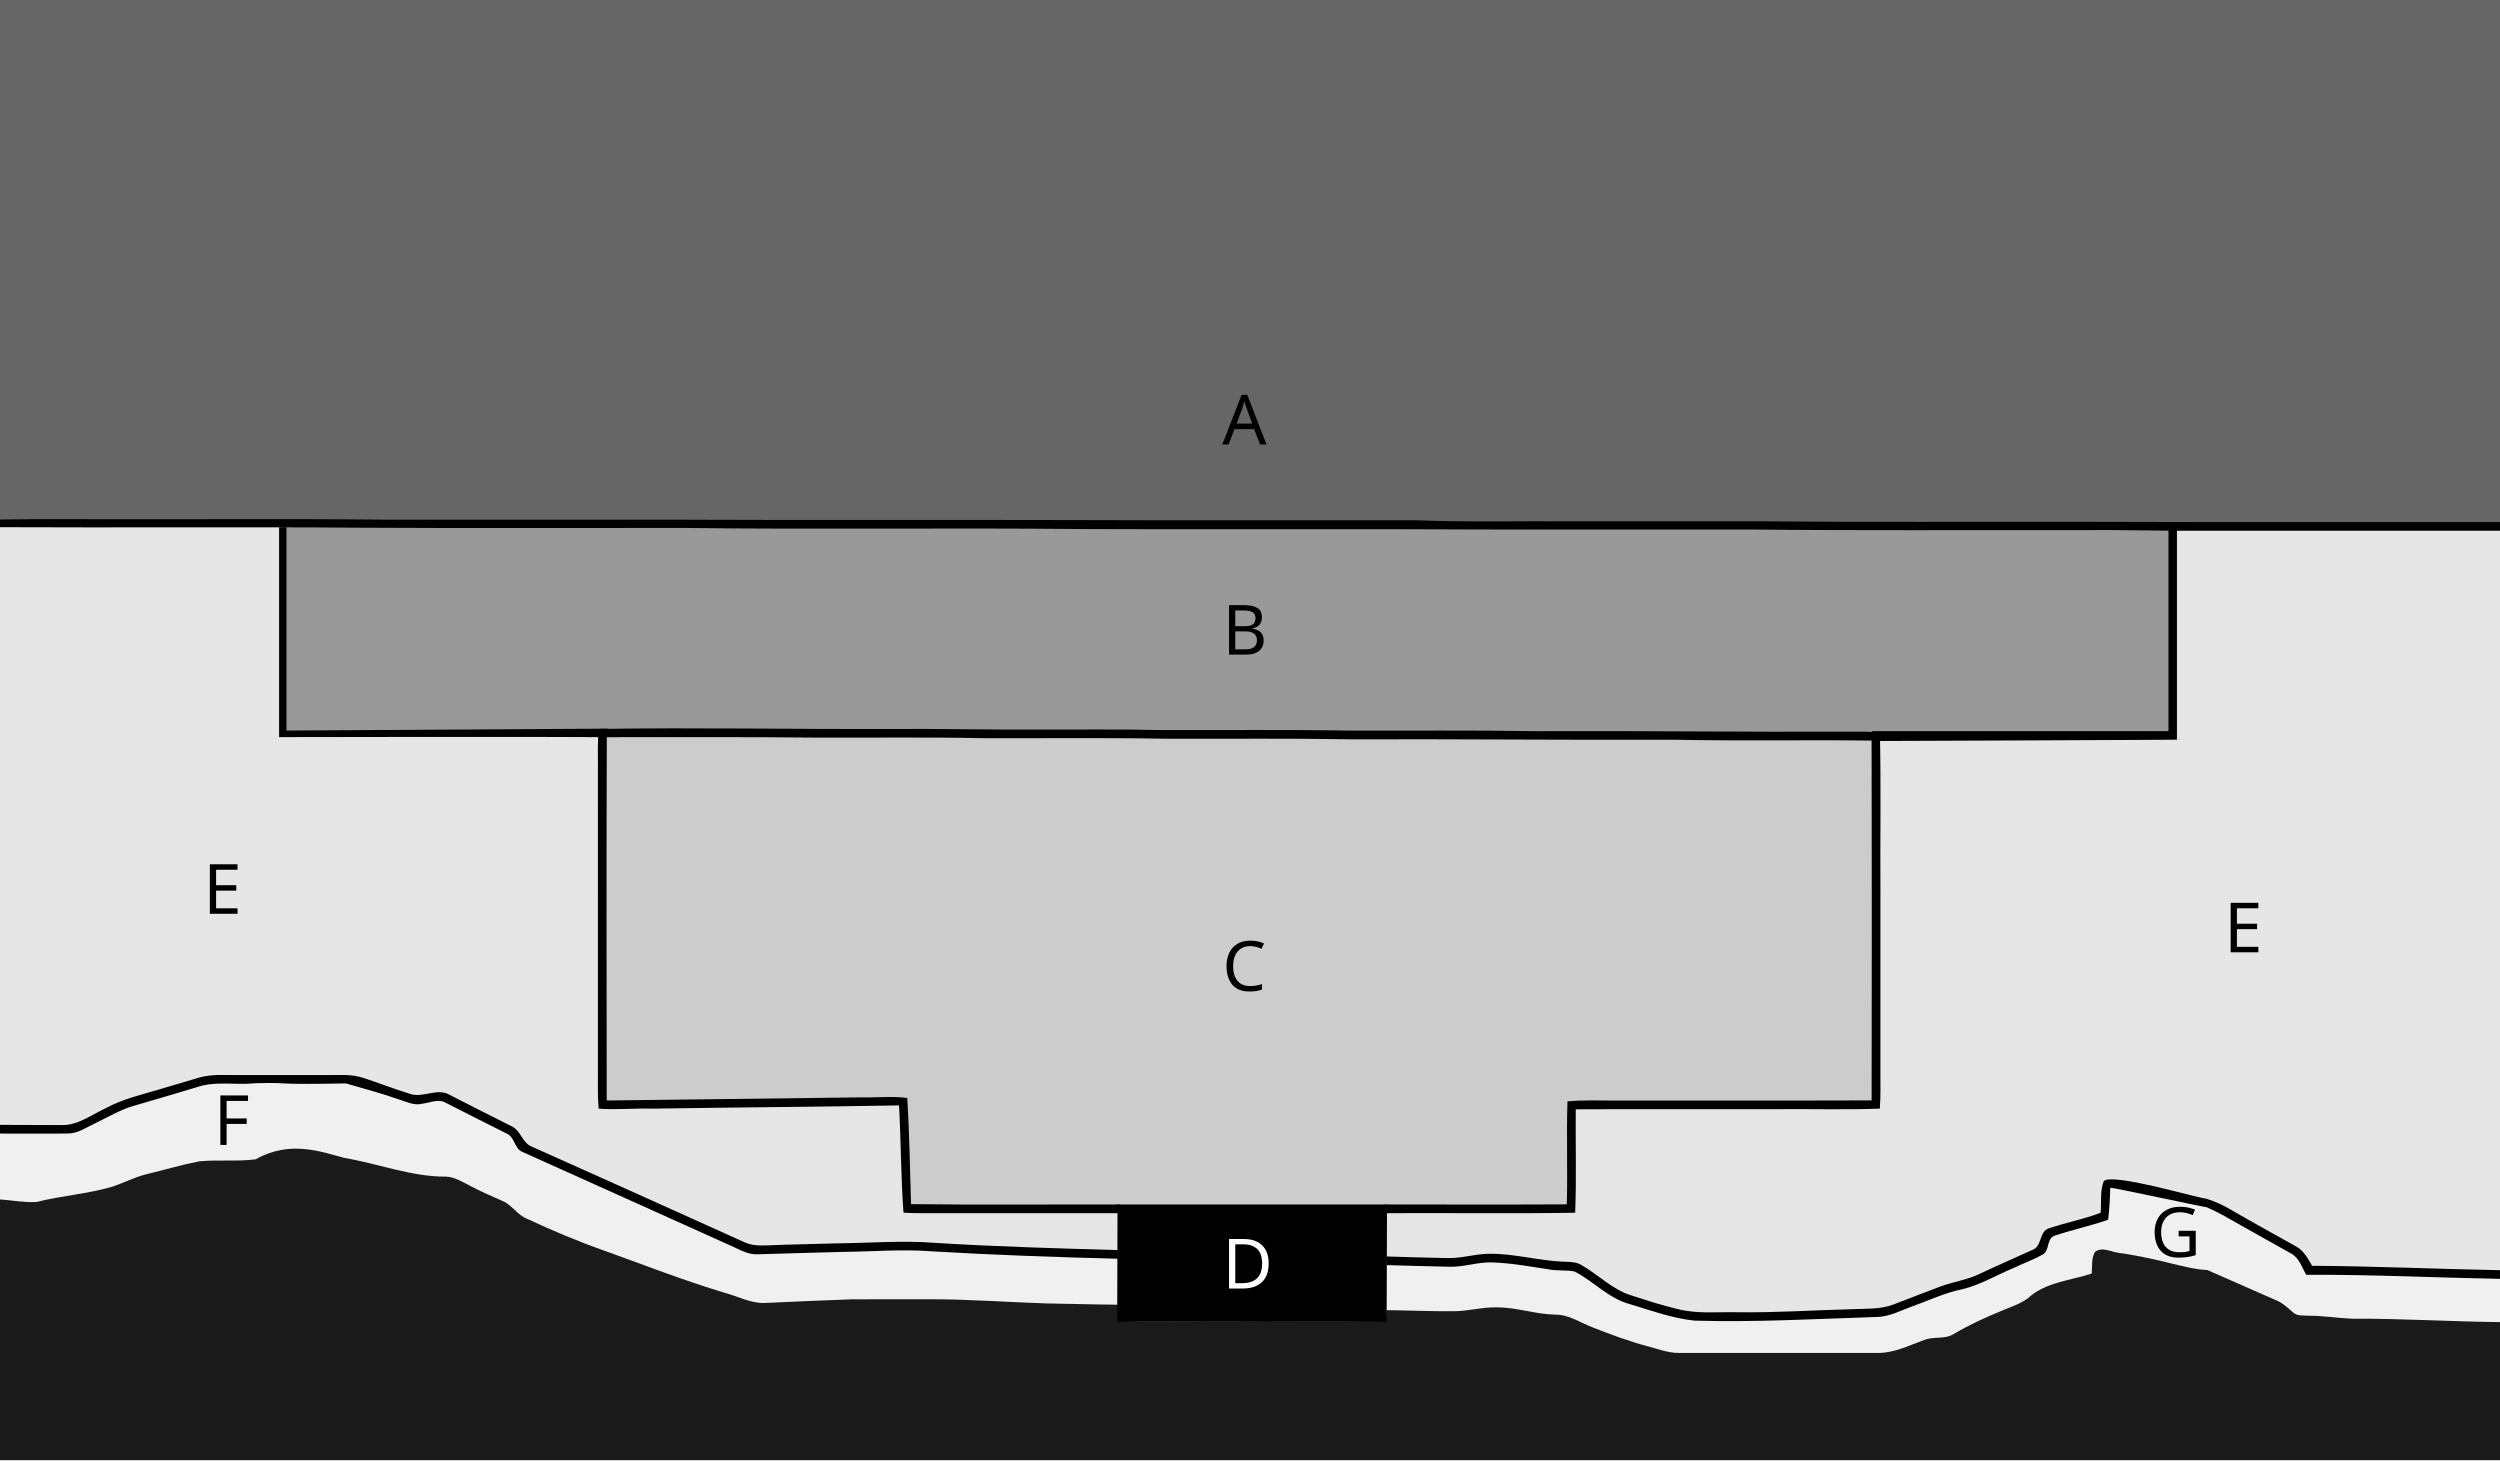
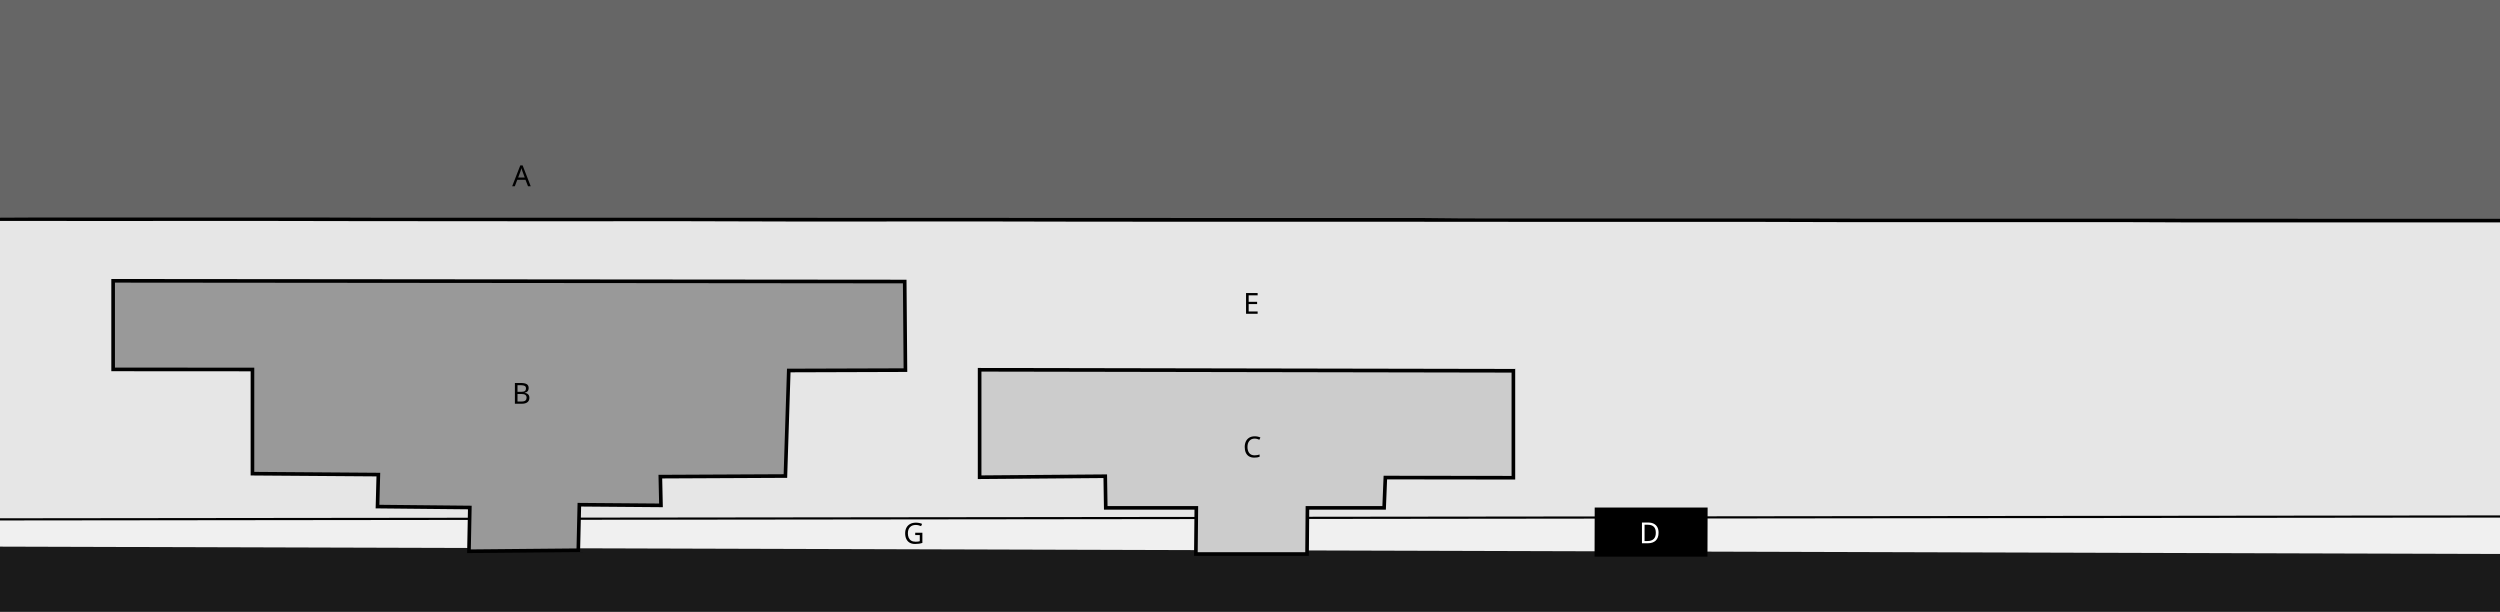
- <svg xmlns="http://www.w3.org/2000/svg" width="1154pt" height="674pt" viewBox="0 0 1154 674" version="1.1" id="svg3612">
+ <svg xmlns="http://www.w3.org/2000/svg" width="3442.5" height="842.5" viewBox="0 0 2754 674" version="1.1" id="svg3612">
  <defs id="defs3860" />
-   <path style="fill:#e6e6e6;stroke:none;stroke-width:1px;stroke-linecap:butt;stroke-linejoin:miter;stroke-opacity:1;fill-opacity:1" d="m 1461.557,304.494 -208.166,-0.489 0.489,120.697 -172.494,0 1.466,212.564 -175.915,0.489 -1.466,58.15 -111.901,1.955 1.955,30.296 45.445,0.489 20.523,-3.421 47.399,4.887 22.967,15.637 42.024,12.705 113.856,-1.466 41.047,-15.148 49.354,-21.012 4.886,-9.773 31.274,-9.773 1.955,-19.057 57.172,11.728 52.774,28.342 6.353,10.75 123.14,1.955 z" id="path4684" transform="scale(0.8,0.8)" />
-   <path style="fill:#e6e6e6;stroke:none;stroke-width:1px;stroke-linecap:butt;stroke-linejoin:miter;stroke-opacity:1;fill-opacity:1" d="m -5.864,303.028 168.585,-0.977 0.489,121.186 185.199,0 -0.489,214.029 172.983,-1.466 2.932,61.57 125.095,0.489 -0.977,26.387 -118.254,-5.375 -94.798,2.932 -66.945,-29.808 -66.945,-29.808 -5.864,-9.773 -40.558,-20.523 -14.66,2.443 -37.626,-11.239 -81.605,0 -50.331,13.682 -26.876,14.171 -51.797,0.489 z" id="path4682" transform="scale(0.8,0.8)" />
-   <path style="fill:#cccccc;stroke:none;stroke-width:1px;stroke-linecap:butt;stroke-linejoin:miter;stroke-opacity:1;fill-opacity:1" d="m 348,422.5 0,214 173,-2 3,63 381,0 4,-62 174,2 0,-213 z" id="path4680" transform="scale(0.8,0.8)" />
-   <path style="fill:#999999;stroke:none;stroke-width:1px;stroke-linecap:butt;stroke-linejoin:miter;stroke-opacity:1;fill-opacity:1" d="m 163,301.5 0,122 1091,1 -1,-122 z" id="path4678" transform="scale(0.8,0.8)" />
-   <path style="fill:#666666;stroke:none;stroke-width:1px;stroke-linecap:butt;stroke-linejoin:miter;stroke-opacity:1;fill-opacity:1" d="m -7.818,-13.618 -15.637,314.692 1481.592,1.955 9.773,-336.192 z" id="path4666" transform="scale(0.8,0.8)" />
-   <path fill="#72bfc5" d=" M 0.00 239.82 C 20.66 239.43 41.33 239.75 62.00 239.65 C 100.33 239.74 138.67 239.41 177.00 239.87 C 219.67 239.85 262.33 239.87 305.00 239.87 C 368.34 240.14 431.67 239.88 495.01 240.06 C 548.01 240.28 601.02 240.08 654.02 240.16 C 678.00 241.09 702.01 240.46 726.00 240.65 C 754.67 240.64 783.33 240.66 812.00 240.64 C 862.33 241.09 912.67 240.76 963.00 240.87 C 1026.67 241.08 1090.33 240.97 1154.00 241.00 L 1154.00 245.00 C 1109.00 245.00 1064.00 245.00 1019.00 245.00 C 999.00 245.14 979.00 244.49 959.00 244.71 C 908.67 244.62 858.33 244.96 808.00 244.42 C 753.67 244.37 699.33 244.57 645.00 244.28 C 596.34 244.23 547.68 244.39 499.02 244.20 C 438.02 243.59 377.00 244.46 316.00 243.70 C 266.09 243.64 216.16 243.87 166.25 243.59 C 110.84 243.15 55.42 243.63 0.00 243.35 L 0.00 239.82 Z" id="path3740" style="fill:#000000" />
-   <path fill="#333399" d=" M 276.37 336.47 C 321.57 335.78 366.79 336.66 412.00 336.50 C 434.01 336.32 456.00 336.91 478.00 336.75 C 497.33 336.85 516.67 336.51 536.00 337.00 C 565.00 337.11 594.00 336.74 623.00 337.26 C 651.33 337.33 679.67 337.02 708.00 337.51 C 757.00 337.30 805.99 337.95 855.00 337.73 C 859.25 337.69 863.51 337.70 867.76 338.13 C 868.32 362.71 867.83 387.32 868.01 411.91 C 867.99 413.21 867.99 414.52 868.00 415.83 C 868.00 442.22 868.00 468.61 868.00 495.00 C 867.98 500.57 868.16 506.16 867.73 511.73 C 851.83 512.35 835.90 511.83 820.00 512.00 C 789.12 512.04 758.24 511.92 727.36 512.06 C 727.23 527.97 727.71 543.90 727.11 559.80 C 698.06 560.27 669.00 559.86 639.95 560.01 C 639.76 558.65 639.49 557.31 639.24 555.98 C 667.23 555.96 695.23 556.09 723.23 555.93 C 723.70 540.09 723.01 524.24 723.55 508.41 C 731.01 507.67 738.52 508.06 746.00 508.01 C 785.31 507.95 824.63 508.08 863.94 507.94 C 864.03 452.58 864.06 397.22 863.93 341.85 C 833.62 341.45 803.31 342.09 773.01 341.46 C 723.34 341.63 673.67 341.11 624.00 341.27 C 595.67 340.76 567.33 341.09 539.00 341.01 C 510.67 340.47 482.32 340.85 453.98 340.74 C 427.99 340.21 401.99 340.58 376.00 340.47 C 344.04 340.13 312.07 340.29 280.11 340.28 C 279.89 396.18 279.99 452.09 280.06 507.99 C 319.37 507.52 358.68 507.02 398.00 506.54 C 404.93 506.71 411.90 505.90 418.80 506.83 C 419.78 523.14 420.05 539.49 420.53 555.83 C 452.63 556.23 484.75 555.90 516.85 555.99 C 516.55 557.32 516.26 558.65 516.05 560.01 C 488.70 559.99 461.35 560.01 434.00 560.00 C 428.35 559.98 422.70 560.13 417.06 559.78 C 415.84 543.30 415.90 526.75 415.00 510.25 C 377.01 510.94 339.01 511.15 301.02 511.75 C 292.79 511.51 284.56 512.37 276.35 511.76 C 275.81 506.19 276.01 500.59 276.00 495.00 C 276.00 468.28 276.00 441.56 276.00 414.84 C 275.99 413.52 275.99 412.21 275.99 410.91 C 276.01 391.94 276.00 372.97 276.00 354.00 C 276.01 348.15 275.79 342.29 276.37 336.47 Z" id="path3754" style="fill:#000000" />
-   <path d="m 132.228,243.363 0,93.857 148.057,-0.875 c 0,0 0,2.61 0.01,3.93 -30.33,-0.27 -151.465,-0.018 -151.465,-0.018 l 0,-96.893 z" id="path3758" style="fill:#000000" />
-   <path d="m 864.106,337.482 136.86,0 0,-92.913 3.904,0 0,96.817 c 24.205,0.059 -138.822,0.66 -138.822,0.66 z" id="path3760" style="fill:#000000" />
-   <path d="m -1.899,519.229 c 0,0 21.259,0.031 29.939,0.101 7.69,0.35 13.97,-4.64 20.61,-7.7 8.08,-4.47 17.16,-6.4 25.91,-9.07 5.69,-1.6 11.31,-3.43 16.99,-5.05 5.98,-1.8 12.29,-1.22 18.45,-1.25 13.66,0.01 27.33,0.04 41,-0.01 5.49,0.02 11.15,-0.5 16.46,1.24 7.27,2.33 14.38,5.16 21.69,7.4 6.11,2.18 12.64,-2.99 18.51,0.55 9.46,4.84 18.93,9.67 28.44,14.41 4.36,1.94 4.94,7.83 9.51,9.49 32.7,14.61 65.37,29.32 98.01,44.07 3.25,1.5 6.89,1.63 10.42,1.46 10.99,-0.49 21.99,-0.59 32.98,-0.95 14.69,-0.12 29.4,-1.4 44.08,-0.24 28.27,1.75 56.59,2.56 84.9,3.36 -0.01,1.32 -0.01,2.65 0,3.99 -28.83,-0.72 -57.67,-1.75 -86.46,-3.45 -13.16,-1.02 -26.34,0.15 -39.51,0.27 -13.36,0.37 -26.73,0.69 -40.09,1.12 -4.69,0.32 -8.76,-2.32 -12.89,-4.09 -31.91,-14.42 -63.87,-28.72 -95.8,-43.11 -3.92,-1.51 -3.56,-7.05 -7.49,-8.58 -9.27,-4.71 -18.62,-9.29 -27.86,-14.08 -3.58,-2.15 -7.61,0.04 -11.35,0.43 -3.25,0.75 -6.39,-0.72 -9.41,-1.7 -8.55,-3.04 -16.739,-5.208 -25.449,-7.728 -36.746,0.667 -23.113,-0.55 -41.771,-0.092 -8.98,0.98 -18.31,-1.19 -27.04,1.82 -9.75,2.99 -19.56,5.77 -29.34,8.66 -6.09,1.77 -11.54,5.1 -17.22,7.81 -4.27,1.98 -8.36,4.98 -13.25,4.94 -10.36,0.07 -31.07,0 -31.07,0 z" id="path3766" style="fill:#000000" />
-   <path d="m 92.11,536.05 c 8.6,-0.77 17.28,0.17 25.88,-0.9 16.087,-9.151 30.94,-3.245 41.05,-0.64 15.7,2.65 30.92,8.75 47.01,8.62 3.91,0.24 7.29,2.38 10.69,4.11 4.87,2.62 9.97,4.79 15.03,7.05 4.53,1.8 6.99,6.55 11.56,8.33 11.81,5.5 23.84,10.57 36.14,14.87 18.24,6.55 36.3,13.66 54.88,19.21 6.47,1.74 12.7,5.26 19.59,4.71 13.02,-0.59 26.05,-1.18 39.08,-1.64 11.99,-0.07 23.98,0.01 35.98,-0.03 18.1,-0.05 36.15,1.36 54.23,1.93 10.92,0.14 21.84,0.51 32.76,0.58 0.05,2.48 0.16,4.97 0.31,7.45 16.89,0.72 33.81,0.09 50.71,0.3 24.22,-0.18 48.45,0.34 72.66,-0.24 0.11,-1.67 0.21,-3.33 0.29,-4.98 10.35,0.07 20.7,0.57 31.05,0.48 6.71,0.02 13.25,-1.97 19.98,-1.79 9.13,0 17.88,3.21 27,3.37 6.34,-0.05 11.63,3.81 17.35,5.95 8.28,3.23 16.61,6.39 25.22,8.65 4.74,1.23 9.42,3.1 14.4,3.07 30.68,-0.02 61.37,-0.01 92.06,0 7.57,0.01 14.41,-3.56 21.37,-6.06 4.3,-1.64 9.3,-0.1 13.36,-2.62 7.33,-4.34 15.08,-7.9 22.98,-11.08 3.9,-1.65 8.05,-2.95 11.45,-5.58 8.03,-7.35 19.44,-8.02 29.35,-11.3 0.35,-3.29 -0.27,-6.99 1.49,-9.93 3.15,-2.61 7.45,-0.06 10.98,0.38 20.651,2.936 30.536,7.477 40.92,7.93 10.6,4.61 21.15,9.36 31.76,13.96 2.97,1.17 5.27,3.42 7.65,5.47 1.97,2.01 4.99,1.44 7.53,1.66 6.72,0 13.37,1.12 20.07,1.39 22.7,-0.15 45.37,1.34 68.07,1.55 L 1154,674 0,674 0,553.66 c 5.6,0.39 11.2,1.51 16.83,1.17 11.52,-2.92 23.51,-3.67 34.94,-7.03 5.42,-1.81 10.53,-4.53 16.12,-5.84 8.07,-1.97 16.06,-4.33 24.22,-5.91 z" id="path3796" style="fill:#1a1a1a" />
-   <path d="m 971.13,545.16 c 4.22,-3.95 45.605,8.59 47.915,8.22 -0.01,1.38 1.265,2.77 1.275,4.16 -1.31,0.11 -44.93,-9.45 -46.22,-9.29 -0.15,4.94 -0.37,9.89 -1.01,14.8 -8.13,2.8 -16.55,4.63 -24.7,7.35 -3.74,1.23 -2.2,6.78 -5.38,8.65 -4.16,2.33 -8.67,3.95 -12.97,6 -8,3.27 -15.51,7.9 -23.94,9.99 -8.06,1.58 -15.51,5.15 -23.19,7.91 -5.51,1.94 -10.83,4.95 -16.82,4.97 -27.98,0.89 -55.96,2.5 -83.96,1.68 -10.32,-1.09 -20.14,-4.72 -30.02,-7.69 -9.7,-2.62 -16.56,-10.56 -25.31,-14.99 -3.63,-0.72 -7.37,-0.28 -11.02,-0.84 -8.89,-1.36 -17.78,-3.03 -26.79,-3.35 -6.74,-0.29 -13.21,2.2 -19.94,2 -9.68,-0.25 -19.37,-0.43 -29.05,-0.76 -0.01,-1.34 -0.01,-2.67 0,-3.99 9.34,0.28 18.69,0.58 28.03,0.74 6.39,0.2 12.57,-1.82 18.94,-1.98 12.16,-0.23 23.98,3.47 36.11,3.69 2.36,0.1 4.85,0.24 6.93,1.51 7.79,4.5 14.29,11.34 23.06,14.03 7.15,2.33 14.32,4.64 21.65,6.37 8.93,2.22 18.18,1.19 27.28,1.39 17.71,0.26 35.4,-0.97 53.1,-1.41 6.36,-0.32 12.96,0.17 19,-2.21 7.01,-2.63 13.96,-5.43 20.99,-8.04 6.18,-2.38 12.89,-3.17 18.87,-6.14 7.97,-3.77 16.09,-7.23 24.09,-10.93 4.73,-1.53 3.04,-8.7 7.83,-10.03 7.82,-2.68 16.02,-4.17 23.76,-7.15 0.46,-4.87 -0.37,-10.04 1.49,-14.66 z" id="path3802" style="fill:#000000" />
-   <path d="m 1019.02,553.51 c 3.72,1.19 7.28,2.85 10.64,4.84 9.94,5.78 20.02,11.3 30.05,16.92 3.63,1.89 5.58,5.61 7.54,9.01 28.93,0.18 57.83,1.51 86.75,2.04 l 0,4 c -29.83,-0.55 -59.64,-2.03 -89.47,-1.88 -2.02,-3.51 -3.25,-7.93 -7.11,-9.9 -7.66,-4.35 -15.4,-8.57 -23.05,-12.94 -5.06,-2.8 -9.98,-5.91 -15.35,-8.1 -0.02,-1.34 -0.02,-2.67 0,-3.99 z" id="path3808" style="fill:#000000" />
-   <path d="m 515.85,555.99 124.39,-0.01 -0.17,54.18 -124.37,-0.06 z" id="path3810" style="fill:#000000" />
+   <path style="fill:#e6e6e6;stroke:#000000;stroke-width:3;stroke-linecap:butt;stroke-linejoin:miter;stroke-opacity:1;stroke-miterlimit:4;stroke-dasharray:none" d="M -12.125,715.188 3489.956,711.147 3510.164,244.337 -76.791,234.233 z" id="path3019" transform="scale(0.8,0.8)" />
+   <path style="fill:#666666;fill-opacity:1;stroke:none" d="M -2.017,-10.894 -31.697,240.859 2780.517,242.423 2799.067,-26.531 z" id="path4666" />
+   <path d="m 0,239.82 c 49.516,-0.39 99.056,-0.07 148.596,-0.17 91.866,0.09 183.756,-0.24 275.622,0.22 102.268,-0.02 204.511,0 306.779,0 151.808,0.27 303.592,0.01 455.399,0.19 127.026,0.22 254.076,0.02 381.101,0.1 57.473,0.93 115.018,0.3 172.515,0.49 68.714,-0.01 137.404,0.01 206.117,-0.01 120.627,0.45 241.277,0.12 361.904,0.23 152.599,0.21 305.173,0.1 457.772,0.13 l 0,4 c -107.852,0 -215.704,0 -323.556,0 -47.934,0.14 -95.868,-0.51 -143.803,-0.29 -120.626,-0.09 -241.277,0.25 -361.904,-0.29 -130.213,-0.05 -260.451,0.15 -390.664,-0.14 -116.624,-0.05 -233.248,0.11 -349.872,-0.08 -146.2,-0.61 -292.447,0.26 -438.646,-0.5 -119.62,-0.06 -239.288,0.17 -358.908,-0.11 C 265.652,243.15 132.826,243.63 0,243.35 l 0,-3.53 z" id="path3740" style="fill:#000000" />
+   <path d="m 2756.106,610.28 0,63.72 L 0,674 0,602.16 z" id="path3796" style="fill:#1a1a1a" />
+   <path style="fill:#999999;fill-opacity:1;stroke:#000000;stroke-width:4;stroke-miterlimit:4;stroke-opacity:1;stroke-dasharray:none" d="m 124.625,309.332 0,97.6 153.485,0.1 -0.012,114.76 138.69,1.025 -0.937,35.238 101.703,1.025 -0.937,48.183 120.436,-1.131 1.153,-50.139 89.922,0.719 -0.697,-31.645 137.774,-0.669 3.696,-116.253 128.524,-0.412 -0.8,-97.6 z" id="path4678" />
  <text xml:space="preserve" style="font-size:32px;font-style:normal;font-weight:normal;line-height:125%;letter-spacing:0px;word-spacing:0px;fill:#000000;fill-opacity:1;stroke:none;font-family:Sans" x="564.213" y="205.17" id="text4686">
    <tspan id="tspan4688" x="564.213" y="205.17">A</tspan>
  </text>
-   <text xml:space="preserve" style="font-size:32px;font-style:normal;font-weight:normal;line-height:125%;letter-spacing:0px;word-spacing:0px;fill:#000000;fill-opacity:1;stroke:none;font-family:Sans" x="564.213" y="302.169" id="text4690">
-     <tspan id="tspan4692" x="564.213" y="302.169">B</tspan>
+   <text xml:space="preserve" style="font-size:32px;font-style:normal;font-weight:normal;line-height:125%;letter-spacing:0px;word-spacing:0px;fill:#000000;fill-opacity:1;stroke:none;font-family:Sans" x="564.097" y="444.741" id="text4690">
+     <tspan id="tspan4692" x="564.097" y="444.741">B</tspan>
  </text>
-   <text xml:space="preserve" style="font-size:32px;font-style:normal;font-weight:normal;line-height:125%;letter-spacing:0px;word-spacing:0px;fill:#000000;fill-opacity:1;stroke:none;font-family:Sans" x="564.213" y="457.368" id="text4694">
-     <tspan id="tspan4696" x="564.213" y="457.368">C</tspan>
+   <text xml:space="preserve" style="font-size:32px;font-style:normal;font-weight:normal;line-height:125%;letter-spacing:0px;word-spacing:0px;fill:#000000;fill-opacity:1;stroke:none;font-family:Sans" x="1369.537" y="345.662" id="text4708">
+     <tspan id="tspan4710" x="1369.537" y="345.662">E</tspan>
  </text>
-   <text xml:space="preserve" style="font-size:32px;font-style:normal;font-weight:normal;line-height:125%;letter-spacing:0px;word-spacing:0px;fill:#000000;fill-opacity:1;stroke:none;font-family:Sans" x="564.213" y="594.784" id="text4698">
-     <tspan id="tspan4700" x="564.213" y="594.784" style="fill:#ffffff">D</tspan>
+   <text xml:space="preserve" style="font-size:32px;font-style:normal;font-weight:normal;line-height:125%;letter-spacing:0px;word-spacing:0px;fill:#000000;fill-opacity:1;stroke:none;font-family:Sans" x="995.168" y="598.925" id="text4716">
+     <tspan id="tspan4718" x="995.168" y="598.925">G</tspan>
  </text>
-   <text xml:space="preserve" style="font-size:40px;font-style:normal;font-weight:normal;line-height:125%;letter-spacing:0px;word-spacing:0px;fill:#000000;fill-opacity:1;stroke:none;font-family:Sans" x="117.208" y="527.252" id="text4704" transform="scale(0.8,0.8)">
-     <tspan id="tspan4706" x="117.208" y="527.252">E</tspan>
+   <path style="fill:#cccccc;fill-opacity:1;stroke:#000000;stroke-width:4;stroke-miterlimit:4;stroke-opacity:1;stroke-dasharray:none" d="m 1079.147,407.352 0,118.362 138.4,-1.106 0.551,34.845 38.331,0 61.448,0 -0.505,50.857 122.477,0 0.419,-50.857 7.817,0 38.331,0 38.331,0 1.351,-33.367 141.049,0.182 0,-117.809 z" id="path4680-1" />
+   <text xml:space="preserve" style="font-size:32px;font-style:normal;font-weight:normal;line-height:125%;letter-spacing:0px;word-spacing:0px;fill:#000000;fill-opacity:1;stroke:none;font-family:Sans" x="1369.236" y="503.809" id="text4694-4">
+     <tspan id="tspan4696-0" x="1369.236" y="503.809">C</tspan>
  </text>
-   <text xml:space="preserve" style="font-size:32px;font-style:normal;font-weight:normal;line-height:125%;letter-spacing:0px;word-spacing:0px;fill:#000000;fill-opacity:1;stroke:none;font-family:Sans" x="1026.576" y="439.585" id="text4708">
-     <tspan id="tspan4710" x="1026.576" y="439.585">E</tspan>
-   </text>
-   <text xml:space="preserve" style="font-size:32px;font-style:normal;font-weight:normal;line-height:125%;letter-spacing:0px;word-spacing:0px;fill:#000000;fill-opacity:1;stroke:none;font-family:Sans" x="98.616" y="528.501" id="text4712">
-     <tspan id="tspan4714" x="98.616" y="528.501">F</tspan>
-   </text>
-   <text xml:space="preserve" style="font-size:32px;font-style:normal;font-weight:normal;line-height:125%;letter-spacing:0px;word-spacing:0px;fill:#000000;fill-opacity:1;stroke:none;font-family:Sans" x="992.627" y="580.217" id="text4716">
-     <tspan id="tspan4718" x="992.627" y="580.217">G</tspan>
+   <path d="m 1756.722,559.076 124.39,-0.01 -0.17,54.18 -124.37,-0.06 z" id="path3810-7-8" style="fill:#000000" />
+   <text xml:space="preserve" style="font-size:32px;font-style:normal;font-weight:normal;line-height:125%;letter-spacing:0px;word-spacing:0px;fill:#000000;fill-opacity:1;stroke:none;font-family:Sans" x="1805.663" y="598.473" id="text4698-9-8">
+     <tspan id="tspan4700-4-2" x="1805.663" y="598.473" style="fill:#ffffff">D</tspan>
  </text>
</svg>
